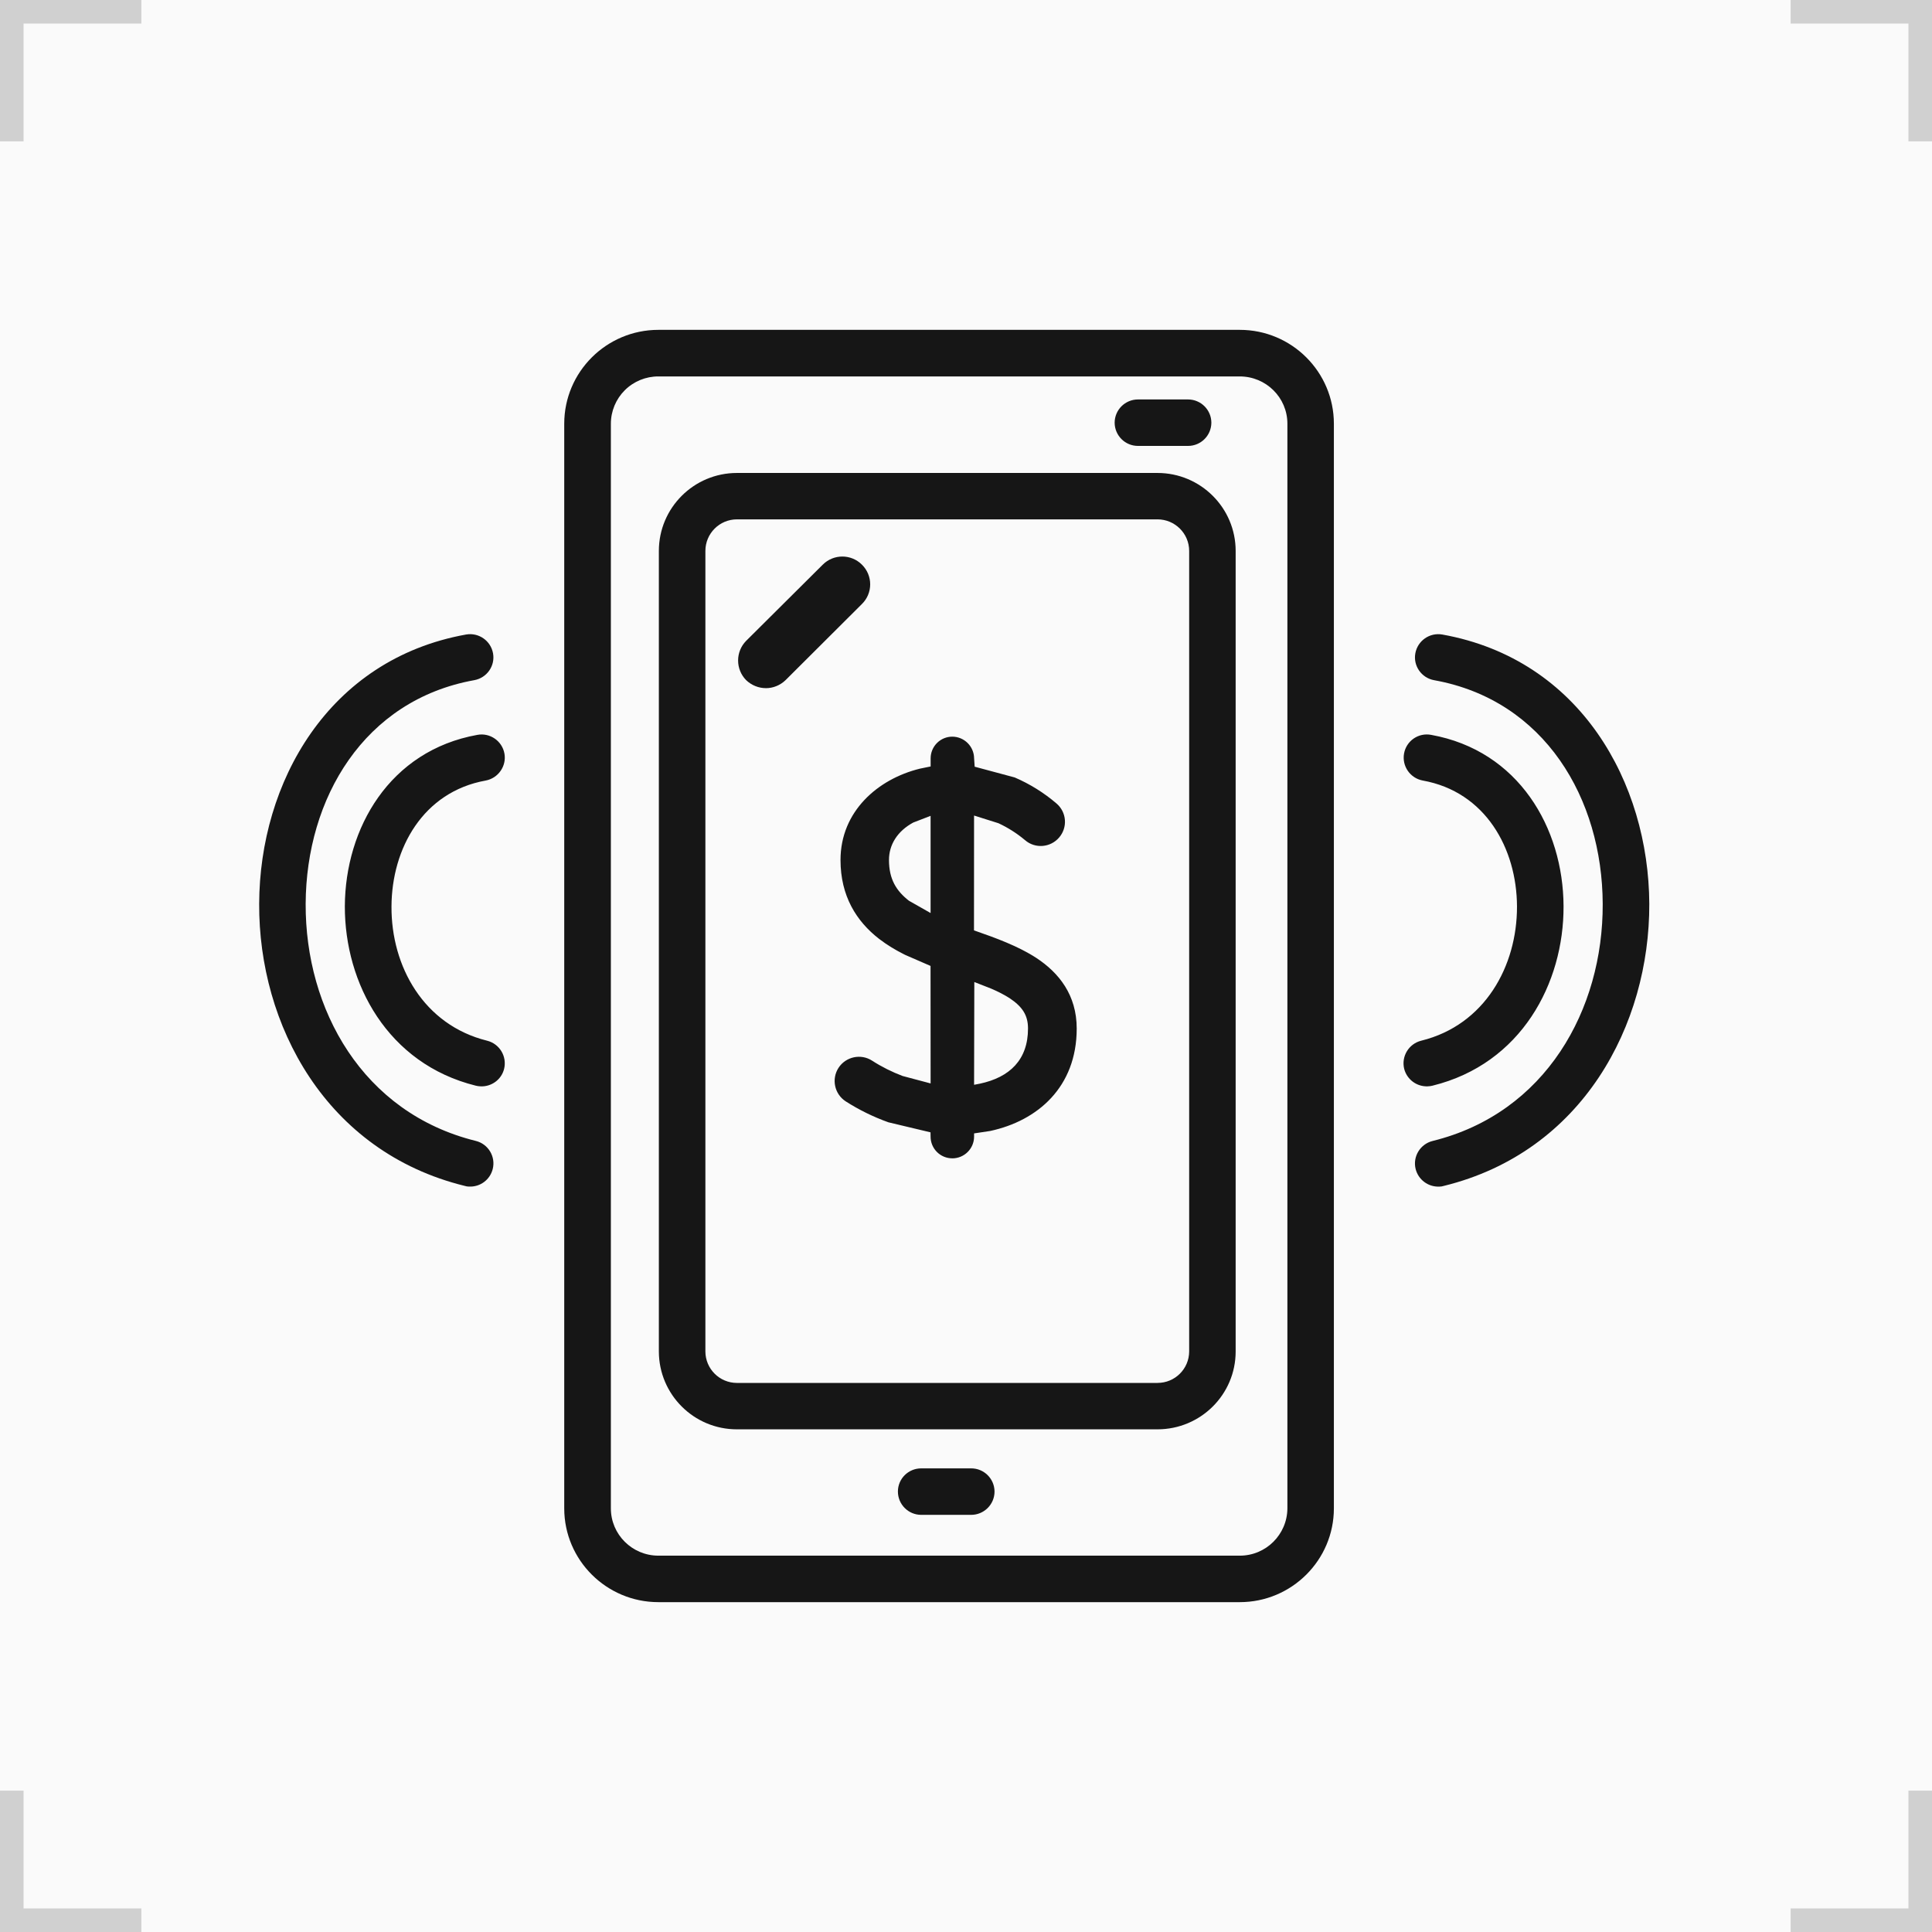
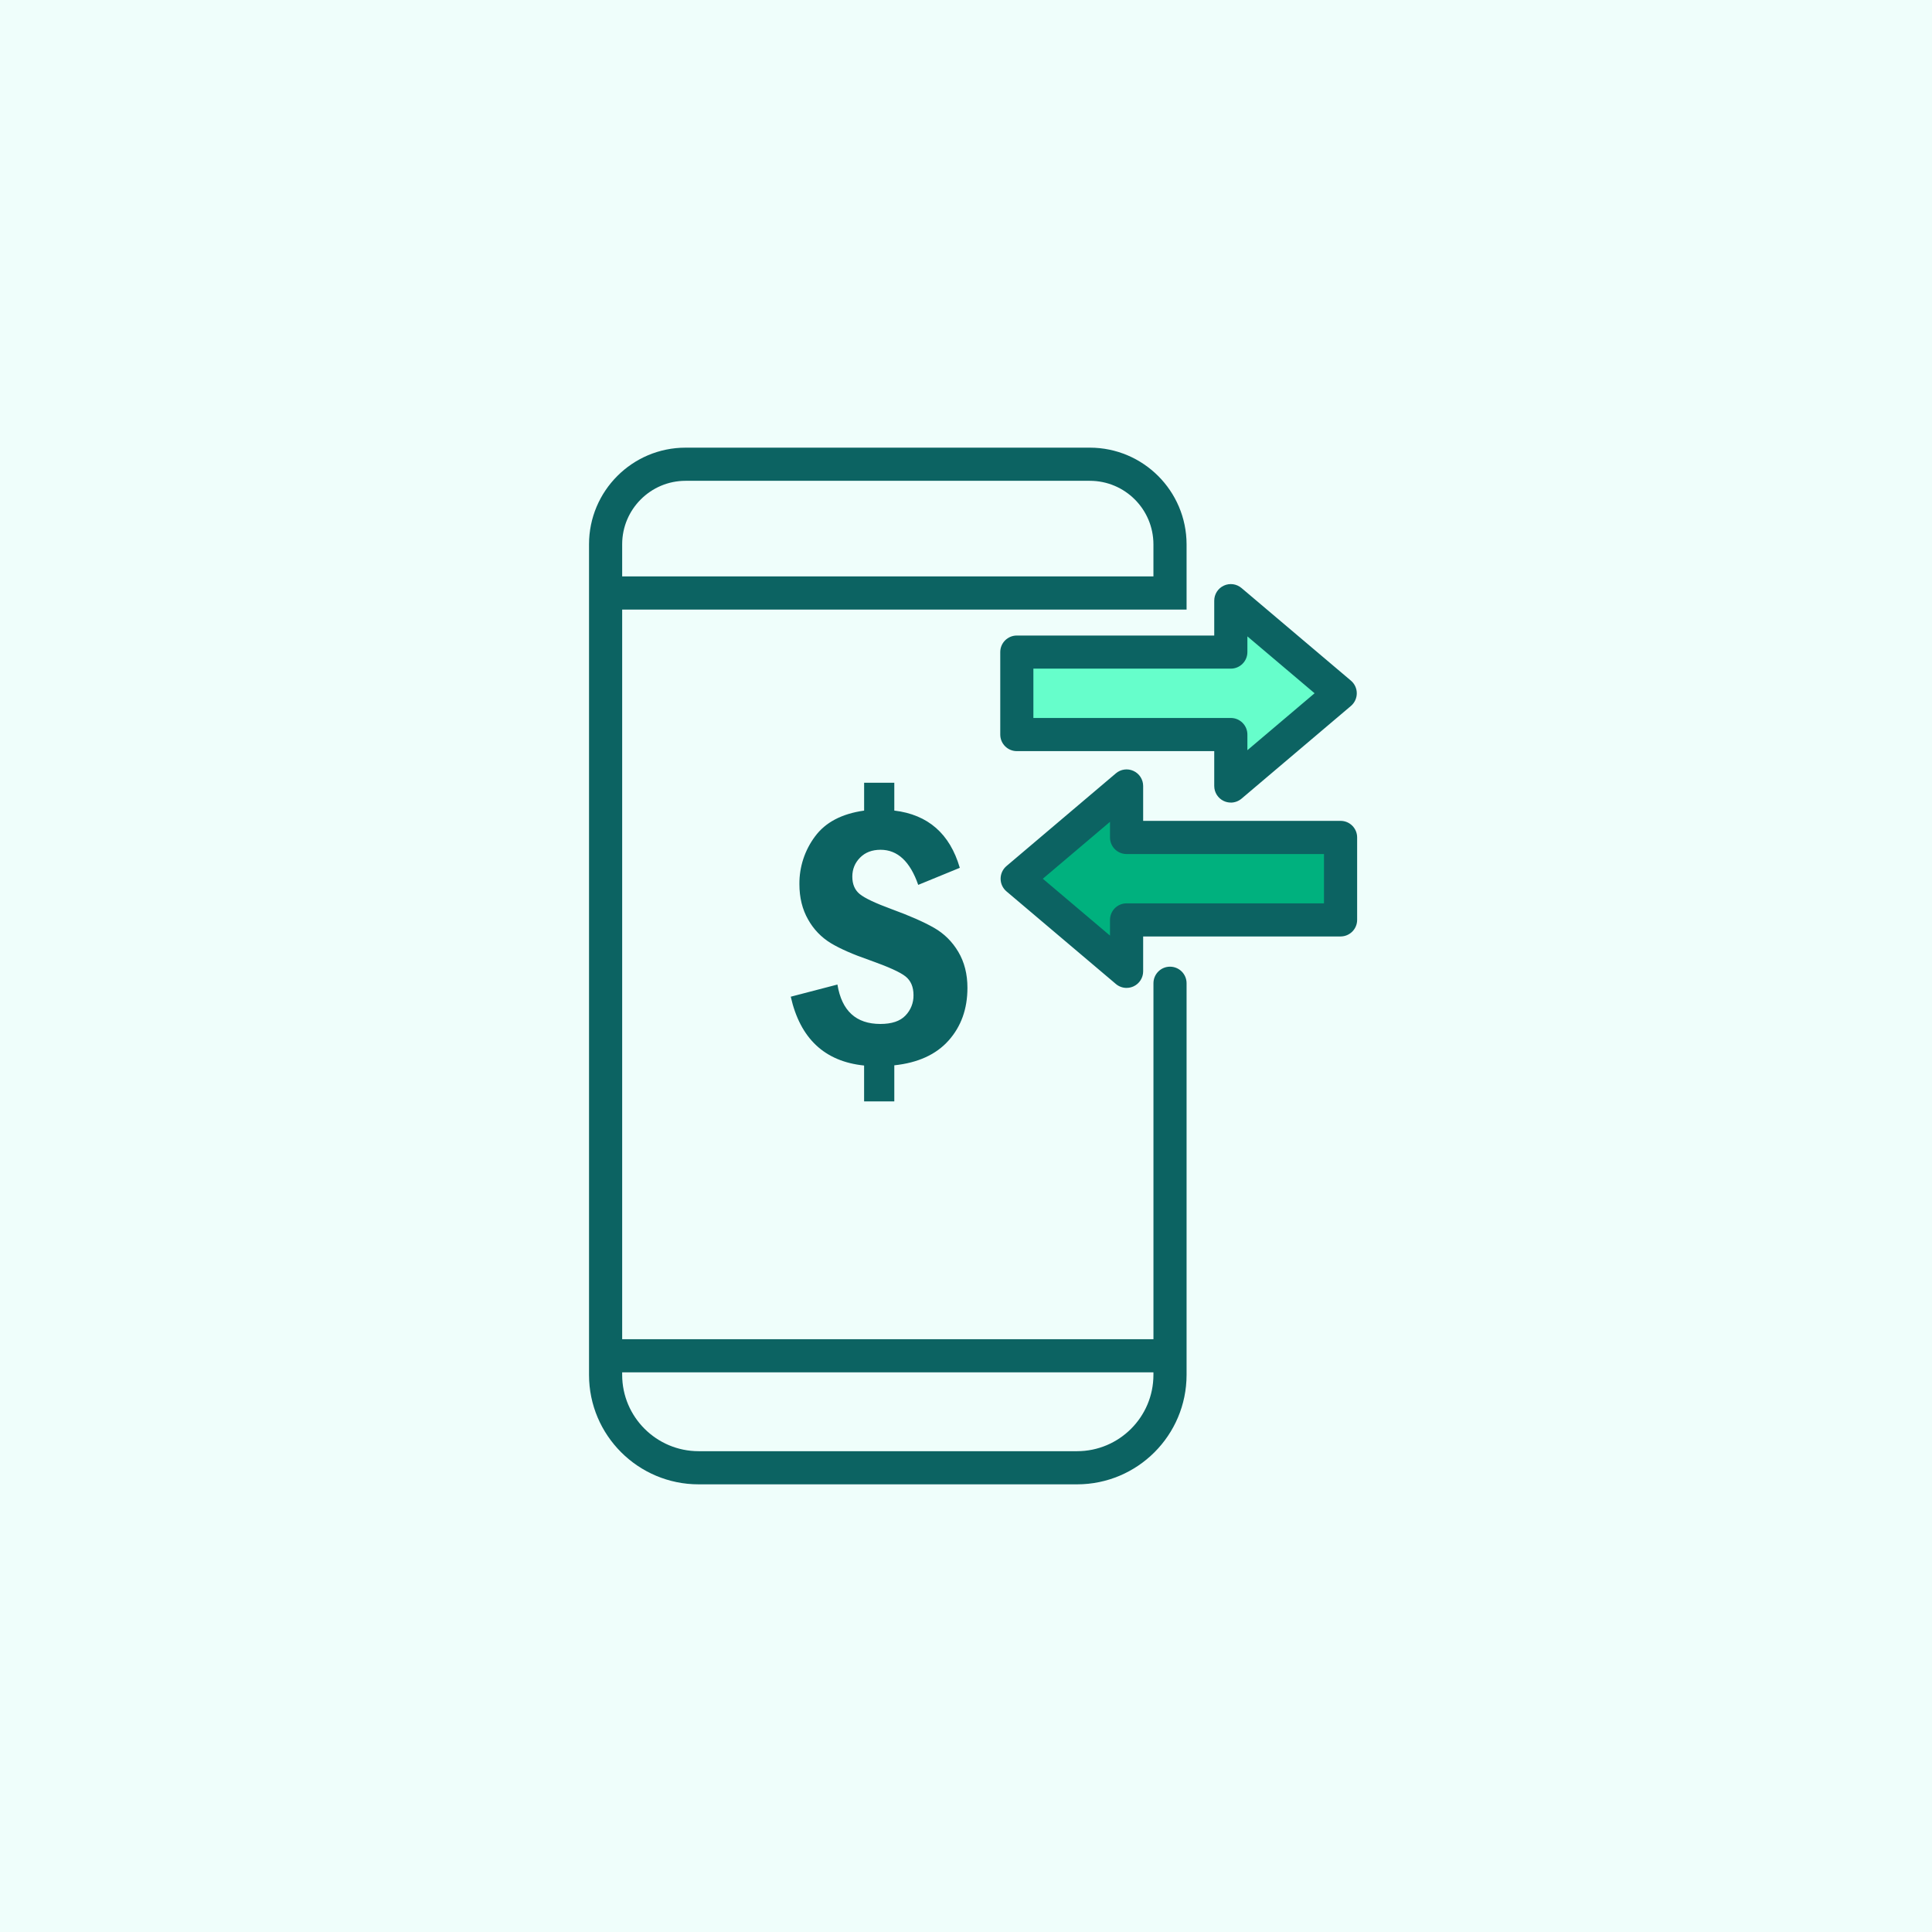
<svg xmlns="http://www.w3.org/2000/svg" width="82" height="82" fill="none">
-   <path fill="#fafafa" d="M0 0h82v82H0z" />
-   <path d="M27.945 68c-2.207 0-3.997-1.787-3.997-3.98V17.984c0-2.196 1.79-3.984 3.997-3.984H52.62c2.204 0 3.994 1.787 3.994 3.984V64.02c0 2.193-1.79 3.98-3.994 3.98H27.945zm24.675-1.973a2.02 2.02 0 0 0 2.021-2.007V17.984c0-1.114-.91-2.007-2.021-2.007H27.945a2.01 2.01 0 0 0-2.018 2.007V64.02c0 1.107.904 2.007 2.018 2.007H52.62zM39.1 64.295a.99.99 0 0 1-.99-.99c0-.543.441-.983.99-.983h2.118a.99.99 0 0 1 .993.983c0 .547-.445.99-.993.99H39.1zm-7.822-3.63a3.31 3.31 0 0 1-3.314-3.303V23.384c0-1.829 1.486-3.31 3.314-3.31h17.849c1.831 0 3.318 1.482 3.318 3.31v33.978c0 1.825-1.487 3.303-3.318 3.303H31.277zm17.849-1.97a1.34 1.34 0 0 0 1.345-1.334V23.384c0-.742-.604-1.341-1.345-1.341H31.277a1.34 1.34 0 0 0-1.338 1.341v33.978a1.34 1.34 0 0 0 1.338 1.334h17.849zm-29.214-8.332a.63.63 0 0 1-.193-.031C13.822 48.882 10.976 43.482 11 38.36c.017-5.139 2.921-10.374 8.781-11.429a.99.99 0 0 1 1.145.797c.097.533-.262 1.045-.8 1.141-4.674.842-7.133 5.008-7.153 9.494-.017 4.472 2.411 8.872 7.222 10.061.528.131.852.667.717 1.196-.117.457-.535.763-1 .742zm41.172 0a.99.99 0 0 1-1-.742c-.134-.529.193-1.066.724-1.196 4.801-1.186 7.233-5.579 7.215-10.061-.017-4.465-2.459-8.648-7.153-9.494-.538-.096-.897-.609-.8-1.141a.99.99 0 0 1 1.149-.797c5.867 1.055 8.757 6.307 8.781 11.429.017 5.132-2.828 10.525-8.719 11.972-.066.021-.128.031-.197.031zm-20.667-1.2a.92.92 0 0 1-.921-.921l-.003-.182-1.787-.426c-.635-.227-1.245-.526-1.814-.89a1.03 1.03 0 0 1-.303-1.423c.31-.474.949-.612 1.425-.303.41.265.848.481 1.293.65l1.19.316-.003-4.987-1.083-.471c-.39-.192-.759-.416-1.1-.677-.966-.749-1.638-1.822-1.638-3.348 0-2.062 1.58-3.437 3.37-3.877l.455-.093v-.344a.92.92 0 0 1 .921-.921.93.93 0 0 1 .924.921l.024.354 1.7.457a6.95 6.95 0 0 1 1.776 1.107 1.02 1.02 0 0 1 .11 1.44c-.369.433-1.021.485-1.449.113a5.1 5.1 0 0 0-1.128-.718l-1.035-.326-.003 4.874.048.017c.859.299 1.828.65 2.601 1.155.952.626 1.711 1.567 1.711 2.994 0 2.482-1.656 3.915-3.673 4.348l-.683.103v.138c0 .509-.417.921-.924.921zm-20.022-3.056c-.062 0-.131-.01-.2-.027-3.746-.928-5.567-4.341-5.56-7.617.017-3.31 1.897-6.603 5.625-7.273.535-.1 1.052.258 1.149.794.096.529-.262 1.045-.797 1.145-2.656.478-3.987 2.877-3.997 5.345-.014 2.544 1.369 5.029 4.056 5.696a.99.99 0 0 1 .724 1.196c-.114.461-.542.763-1 .742zm40.206 0a.99.99 0 0 1-1.004-.742.99.99 0 0 1 .728-1.196c2.697-.667 4.066-3.166 4.06-5.696-.01-2.461-1.338-4.867-4.001-5.345a.99.99 0 0 1-.793-1.145.98.98 0 0 1 1.145-.794c3.718.667 5.612 3.953 5.625 7.273.014 3.265-1.793 6.689-5.56 7.617-.069.017-.135.027-.2.027zm-19.26-.065l.248-.048c1.262-.268 2.042-1.011 2.042-2.341 0-.56-.234-.921-.779-1.286-.231-.148-.493-.282-.79-.409l-.71-.278-.01 4.362zm-1.845-7.29v-4.125l-.738.285c-.669.364-1.028.938-1.028 1.588 0 .818.314 1.313.845 1.729l.921.523zm-6.991-9.545c-.303 0-.604-.117-.838-.34a1.19 1.19 0 0 1 0-1.667l3.249-3.231c.462-.464 1.207-.464 1.669 0a1.17 1.17 0 0 1 0 1.664l-3.245 3.235c-.231.223-.535.34-.835.34zm15.793-10.281a.99.99 0 0 1-.99-.986.99.99 0 0 1 .99-.986h2.125a.99.99 0 0 1 .99.986.99.99 0 0 1-.99.986h-2.125z" fill="#161616" />
-   <g fill="#d0d0d0">
-     <path d="M82 1h-6V0h6zm0 80h-6v1h6zM0 1h6V0H0zm0 80h6v1H0z" />
-     <path d="M82 0v6h-1V0zm0 82v-6h-1v6zM0 0v6h1V0zm0 82v-6h1v6z" />
-   </g>
+   <path fill="#effefb" d="M0 0h82v82H0z" />
+   <path d="M56.687 29.428l-4.433-3.868v2.003l-9.043.073v3.52l9.014.192-.03 2.209 4.492-4.129z" fill="#66fecb" />
+   <path d="M56.466 35.56h-8.704v-2.003l-4.551 3.737 4.58 3.878v-2.136l8.675.044v-3.52z" fill="#00b17e" />
+   <path d="M36.675 33.221h1.282v1.182c1.431.172 2.358.982 2.78 2.43l-1.765.724c-.344-.993-.877-1.49-1.598-1.49-.361 0-.651.111-.87.333s-.329.491-.329.807c0 .322.105.569.316.741s.663.386 1.357.641c.76.278 1.357.54 1.79.787s.778.588 1.036 1.024.387.944.387 1.527c0 .893-.267 1.638-.799 2.235s-1.302.947-2.305 1.053v1.532h-1.282v-1.523c-1.675-.172-2.713-1.146-3.113-2.921l1.981-.516c.183 1.115.791 1.673 1.823 1.673.483 0 .838-.119 1.065-.358a1.21 1.21 0 0 0 .341-.866c0-.35-.114-.614-.341-.795s-.733-.409-1.515-.686c-.705-.244-1.255-.485-1.652-.724a2.72 2.72 0 0 1-.965-1.003c-.246-.43-.37-.931-.37-1.502a3.33 3.33 0 0 1 .662-2.023c.441-.6 1.136-.965 2.085-1.099v-1.183zm15.564.842a.7.7 0 0 1-.296-.065c-.248-.115-.407-.364-.407-.638v-1.48h-8.379c-.388 0-.703-.315-.703-.703v-3.5c0-.389.315-.703.703-.703h8.379v-1.48c0-.274.159-.523.407-.638s.541-.076.75.101l4.644 3.931c.158.134.249.33.249.537s-.091.403-.248.537l-4.644 3.936a.71.71 0 0 1-.455.167zm-8.378-3.59h8.379c.388 0 .703.315.703.703v.665l2.852-2.417-2.852-2.414v.666c0 .388-.315.703-.703.703h-8.38v2.093zm3.955 11.457a.7.7 0 0 1-.454-.166l-4.644-3.931c-.158-.134-.249-.33-.249-.537s.091-.403.248-.537l4.644-3.936a.7.7 0 0 1 .751-.101c.248.115.407.364.407.638v1.48h8.379c.389 0 .703.315.703.703v3.5c0 .389-.315.703-.703.703h-8.379v1.48c0 .274-.159.523-.407.638a.7.7 0 0 1-.296.065zm-3.556-4.634l2.852 2.414v-.666c0-.389.315-.703.703-.703h8.379v-2.093h-8.379c-.388 0-.703-.315-.703-.703v-.665l-2.852 2.417zm6.102-11.424V23.1a4.11 4.11 0 0 0-4.104-4.1H29.097C26.838 19 25 20.838 25 23.1v35.255C25 60.918 27.086 63 29.652 63h16.062a4.65 4.65 0 0 0 4.648-4.645V41.732c0-.389-.315-.703-.703-.703s-.703.315-.703.703V56.84H26.407V25.872h23.955zM26.407 23.1c0-1.485 1.209-2.693 2.69-2.693h17.161a2.7 2.7 0 0 1 2.697 2.694v1.364H26.407V23.1zm22.548 35.146v.109c0 1.785-1.453 3.238-3.241 3.238H29.652c-1.789 0-3.245-1.453-3.245-3.238v-.109h22.548z" fill="#0c6362" />
</svg>
